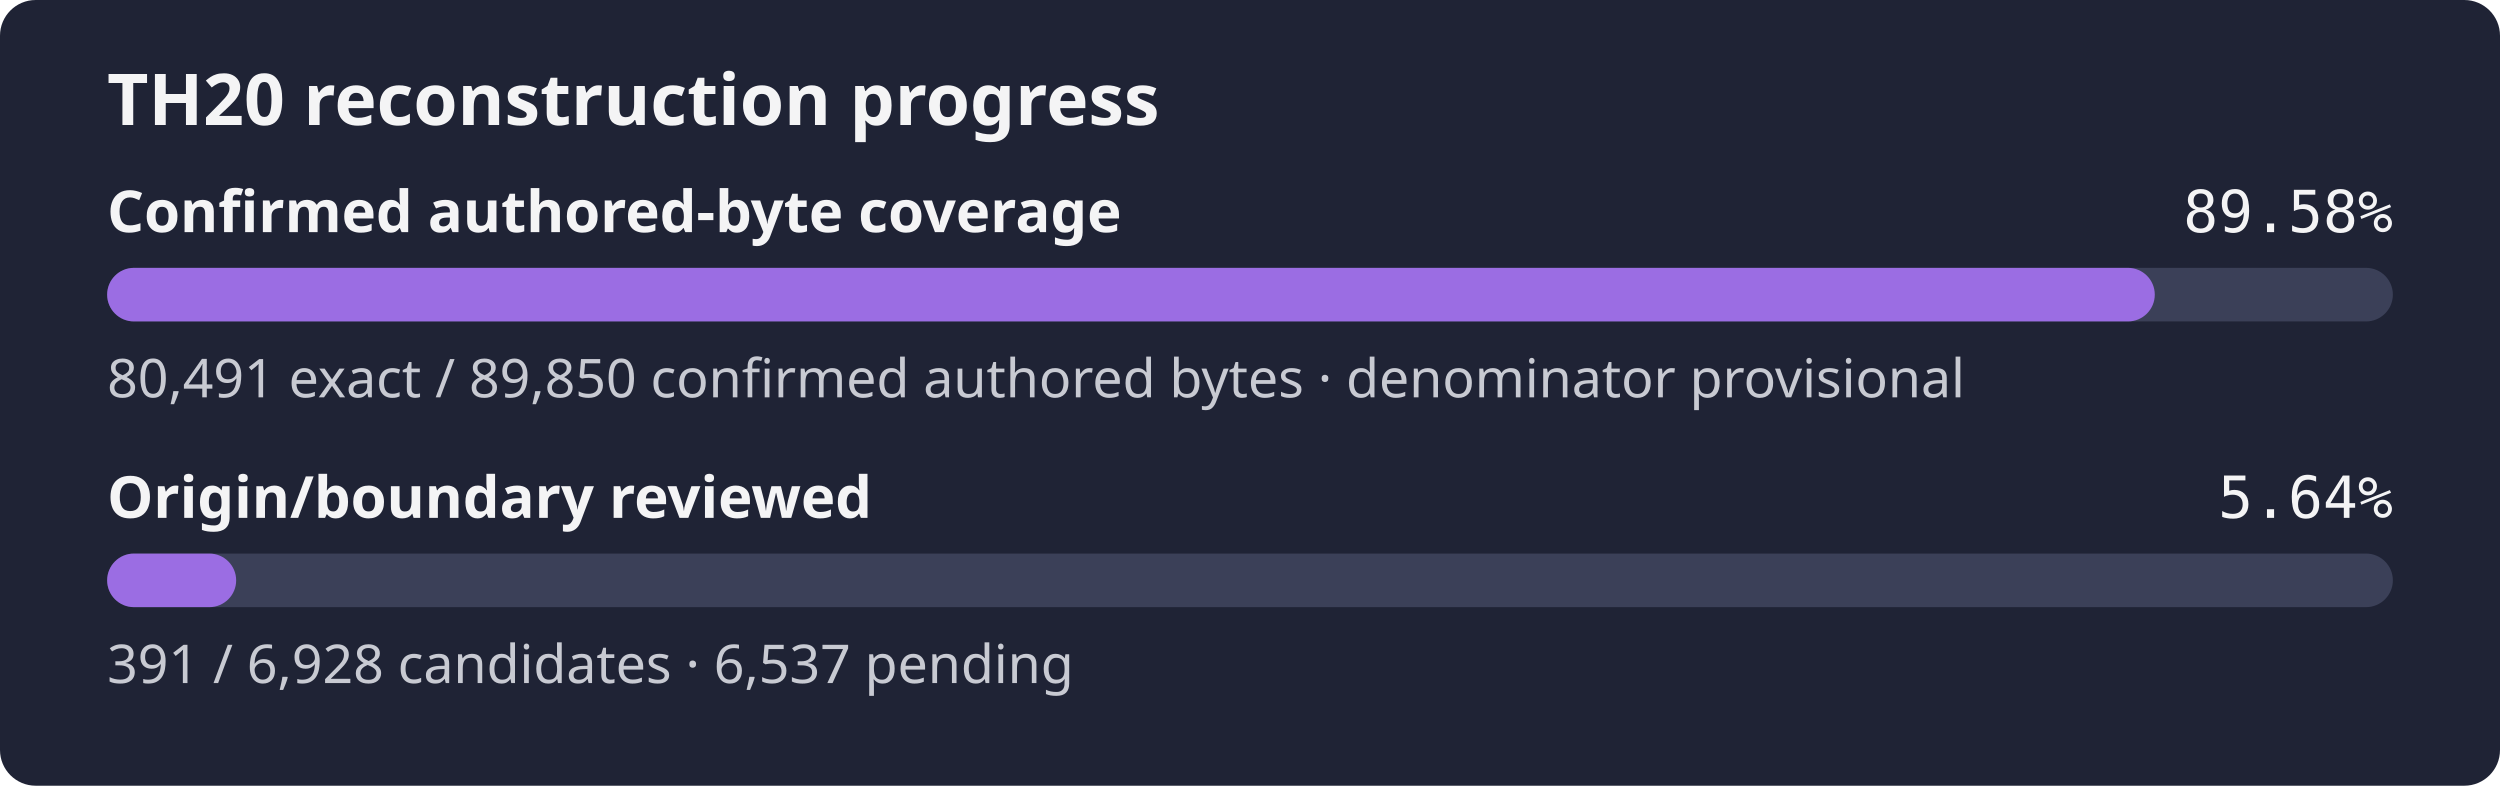
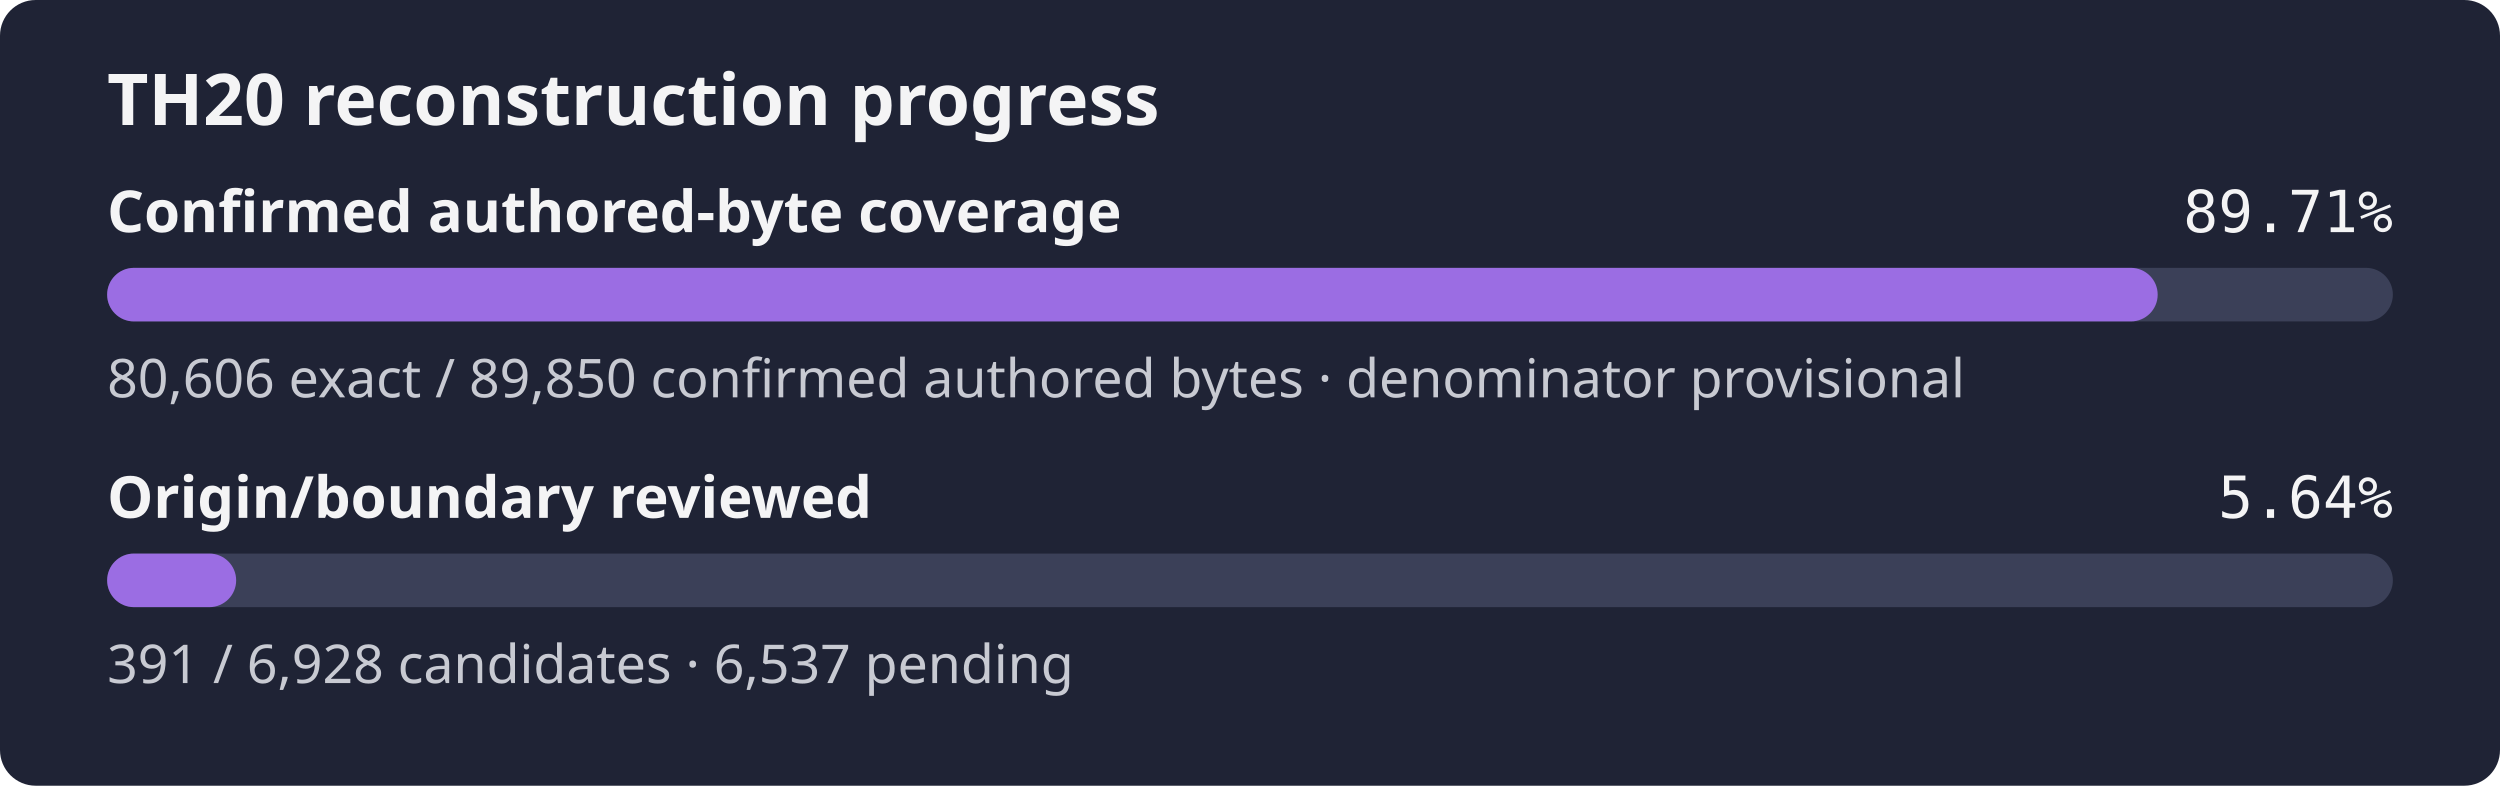
- <svg xmlns="http://www.w3.org/2000/svg" width="560" height="176" role="img" aria-label="TH20 reconstruction progress: 89.58% of the confirmed authored-byte set is exact, origin review 5.64%">
+ <svg xmlns="http://www.w3.org/2000/svg" width="560" height="176" role="img" aria-label="TH20 reconstruction progress: 89.71% of the confirmed authored-byte set is exact, origin review 5.64%">
  <rect width="560" height="176" rx="8" fill="#1f2335" />
  <text x="24" y="28" fill="#f4f4f5" font-family="sans-serif" font-size="16" font-weight="600">TH20 reconstruction progress</text>
  <text x="24" y="52" fill="#f4f4f5" font-family="sans-serif" font-size="13" font-weight="600">Confirmed authored-byte coverage</text>
-   <text x="536" y="52" fill="#f4f4f5" text-anchor="end" font-family="monospace" font-size="13">89.58%</text>
+   <text x="536" y="52" fill="#f4f4f5" text-anchor="end" font-family="monospace" font-size="13">89.71%</text>
  <rect x="24" y="60" width="512" height="12" rx="6" fill="#3b4058" />
-   <rect x="24" y="60" width="458.67" height="12" rx="6" fill="#9b6de3" />
-   <text x="24" y="89" fill="#c8cad2" font-family="sans-serif" font-size="12">80,491 exact / 89,850 confirmed authored bytes · denominator provisional</text>
+   <rect x="24" y="60" width="459.32" height="12" rx="6" fill="#9b6de3" />
+   <text x="24" y="89" fill="#c8cad2" font-family="sans-serif" font-size="12">80,606 exact / 89,850 confirmed authored bytes · denominator provisional</text>
  <text x="24" y="116" fill="#f4f4f5" font-family="sans-serif" font-size="13" font-weight="600">Origin/boundary reviewed</text>
  <text x="536" y="116" fill="#f4f4f5" text-anchor="end" font-family="monospace" font-size="13">5.64%</text>
  <rect x="24" y="124" width="512" height="12" rx="6" fill="#3b4058" />
  <rect x="24" y="124" width="28.90" height="12" rx="6" fill="#9b6de3" />
  <text x="24" y="153" fill="#c8cad2" font-family="sans-serif" font-size="12">391 / 6,928 candidates · 6,537 pending</text>
</svg>
